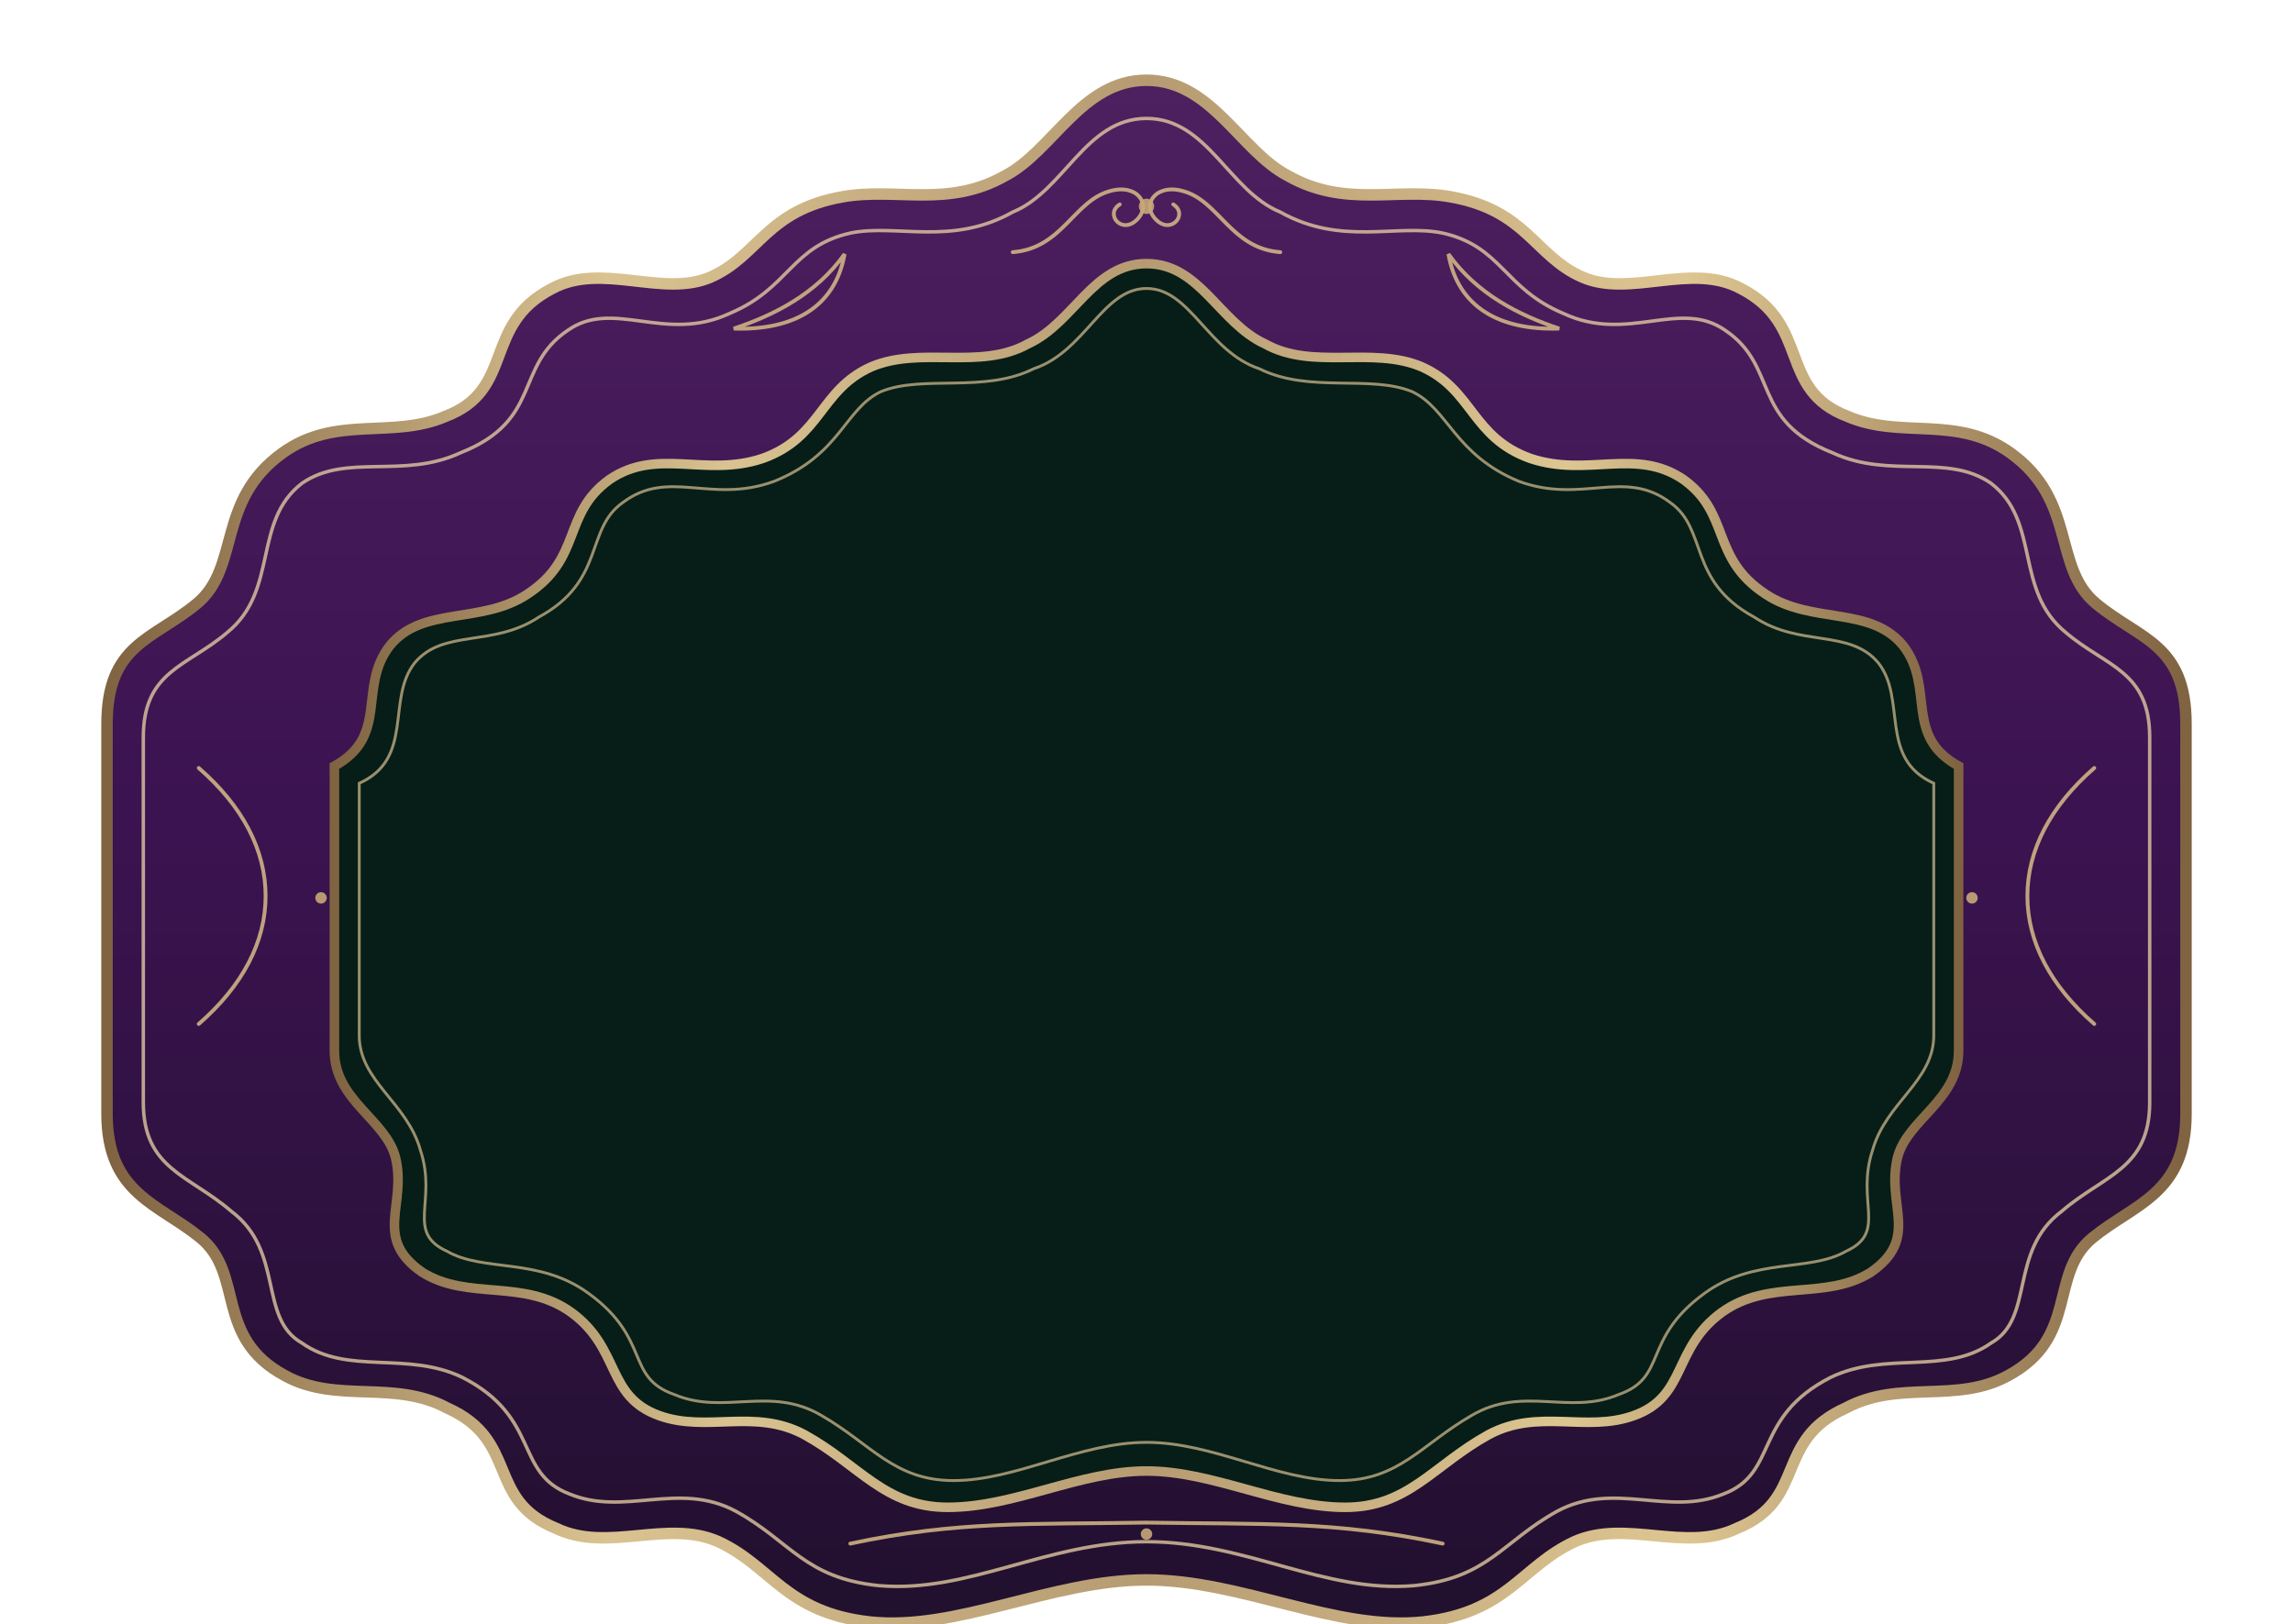
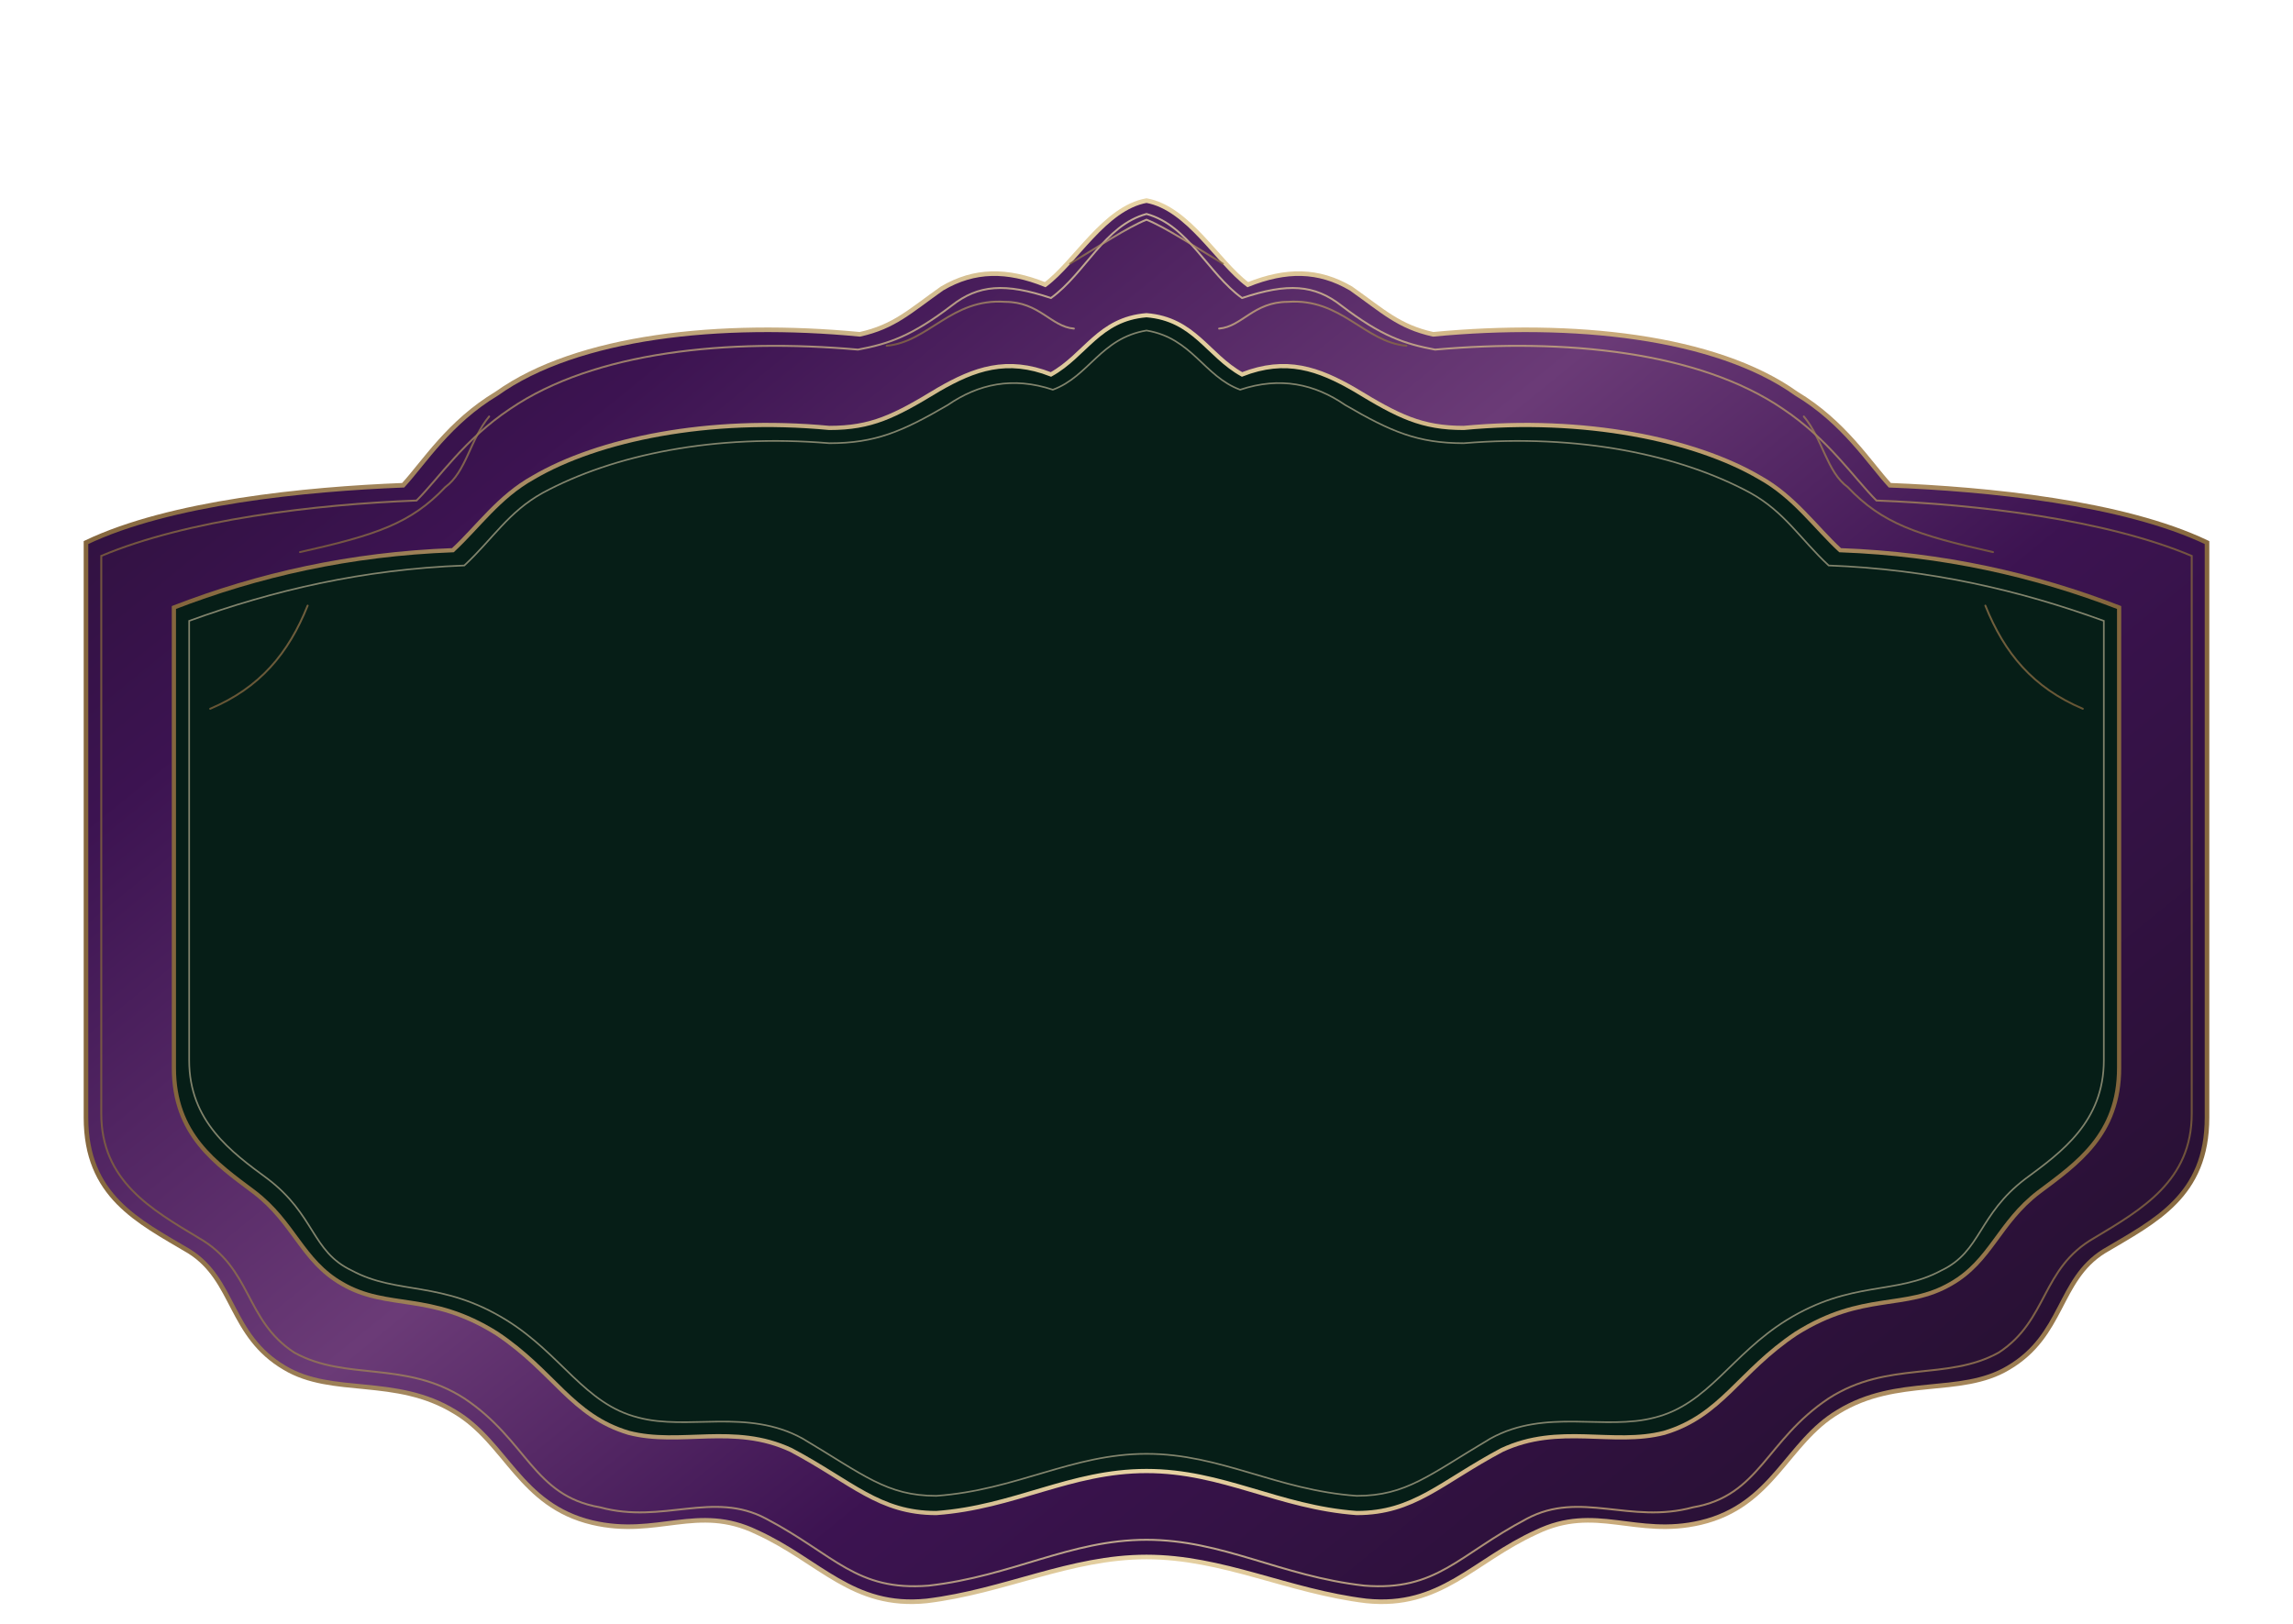
- <svg xmlns="http://www.w3.org/2000/svg" viewBox="0 0 1200 850" role="img" aria-label="Kamuela ornamental cartouche">
+ <svg xmlns="http://www.w3.org/2000/svg" viewBox="0 0 1200 850" role="img" aria-label="Kamuela ornamental portal">
  <defs>
-     <linearGradient id="purple" x2="0" y2="1">
-       <stop stop-color="#4d205f" />
-       <stop offset=".47" stop-color="#3C1351" />
-       <stop offset="1" stop-color="#21102e" />
+     <linearGradient id="plum" x1="0" y1="0" x2="1" y2=".8">
+       <stop stop-color="#25102F" />
+       <stop offset=".22" stop-color="#3C1351" />
+       <stop offset=".48" stop-color="#6B3B77" />
+       <stop offset=".68" stop-color="#3C1351" />
+       <stop offset="1" stop-color="#25102F" />
    </linearGradient>
-     <linearGradient id="gold">
-       <stop stop-color="#806341" />
-       <stop offset=".24" stop-color="#dac391" />
-       <stop offset=".5" stop-color="#B69B72" />
-       <stop offset=".76" stop-color="#dec692" />
-       <stop offset="1" stop-color="#806341" />
+     <radialGradient id="plumLight" cx=".5" cy=".1" r=".85">
+       <stop stop-color="#986391" stop-opacity=".24" />
+       <stop offset=".45" stop-color="#3C1351" stop-opacity=".07" />
+       <stop offset="1" stop-color="#25102F" stop-opacity=".28" />
+     </radialGradient>
+     <linearGradient id="gold" x1="0" y1="0" x2="1" y2="0">
+       <stop stop-color="#84663D" />
+       <stop offset=".25" stop-color="#B69B72" />
+       <stop offset=".5" stop-color="#E7D3A4" />
+       <stop offset=".75" stop-color="#C4A475" />
+       <stop offset="1" stop-color="#84663D" />
    </linearGradient>
  </defs>
-   <path id="cartouche-outer" d="M600 42 C566 42 551 79 526 92 C496 109 469 98 441 103 C401 110 397 134 372 145 C347 156 315 137 289 151 C252 170 270 204 233 218 C205 230 176 217 148 237 C113 262 126 297 103 316 C80 335 56 337 56 379 L56 583 C56 625 83 630 105 648 C128 667 112 700 149 720 C176 735 206 722 234 737 C272 754 254 785 291 800 C318 813 349 795 376 807 C404 820 411 844 455 849 C501 854 550 827 600 827 C650 827 699 854 745 849 C789 844 796 820 824 807 C851 795 882 813 909 800 C946 785 928 754 966 737 C994 722 1024 735 1051 720 C1088 700 1072 667 1095 648 C1117 630 1144 625 1144 583 L1144 379 C1144 337 1120 335 1097 316 C1074 297 1087 262 1052 237 C1024 217 995 230 967 218 C930 204 948 170 911 151 C885 137 853 156 828 145 C803 134 799 110 759 103 C731 98 704 109 674 92 C649 79 634 42 600 42 Z" fill="url(#purple)" stroke="url(#gold)" stroke-width="6" />
-   <path d="M600 62 C568 62 557 100 530 111 C498 129 469 117 445 122 C414 129 413 151 382 164 C348 180 321 156 297 173 C269 192 284 220 241 237 C211 251 181 237 158 253 C132 273 146 309 119 331 C98 349 75 351 75 386 L75 577 C75 612 99 615 121 634 C149 655 135 690 158 703 C182 720 213 707 242 721 C283 742 269 771 298 782 C327 794 355 775 385 791 C414 807 421 826 460 830 C507 834 548 807 600 807 C652 807 693 834 740 830 C779 826 786 807 815 791 C845 775 873 794 902 782 C931 771 917 742 958 721 C987 707 1018 720 1042 703 C1065 690 1051 655 1079 634 C1101 615 1125 612 1125 577 L1125 386 C1125 351 1102 349 1081 331 C1054 309 1068 273 1042 253 C1019 237 989 251 959 237 C916 220 931 192 903 173 C879 156 852 180 818 164 C787 151 786 129 755 122 C731 117 702 129 670 111 C643 100 632 62 600 62 Z" fill="none" stroke="#ead3a5" stroke-opacity=".75" stroke-width="1.8" />
-   <path id="portal-opening" d="M600 138 C572 138 562 169 538 180 C513 194 482 181 456 192 C429 204 430 229 399 240 C369 250 344 234 319 251 C294 269 305 292 276 311 C252 327 221 317 204 338 C187 360 204 385 175 401 L175 550 C175 576 202 586 207 606 C213 631 195 648 221 666 C245 681 274 669 299 687 C325 706 317 731 345 741 C370 750 395 737 421 751 C450 767 463 789 496 789 C531 789 565 770 600 770 C635 770 669 789 704 789 C737 789 750 767 779 751 C805 737 830 750 855 741 C883 731 875 706 901 687 C926 669 955 681 979 666 C1005 648 987 631 993 606 C998 586 1025 576 1025 550 L1025 401 C996 385 1013 360 996 338 C979 317 948 327 924 311 C895 292 906 269 881 251 C856 234 831 250 801 240 C770 229 771 204 744 192 C718 181 687 194 662 180 C638 169 628 138 600 138 Z" fill="#061e17" stroke="url(#gold)" stroke-width="5" />
-   <path d="M600 151 C577 151 568 184 541 193 C515 206 483 196 461 205 C442 214 440 238 405 252 C372 264 350 245 326 263 C306 277 317 304 282 323 C258 339 232 329 217 347 C202 366 217 397 188 410 L188 542 C188 566 213 577 220 602 C229 629 212 645 234 655 C253 666 282 658 308 677 C341 701 327 721 353 730 C379 741 403 725 430 741 C456 756 468 775 499 775 C532 775 565 755 600 755 C635 755 668 775 701 775 C732 775 744 756 770 741 C797 725 821 741 847 730 C873 721 859 701 892 677 C918 658 947 666 966 655 C988 645 971 629 980 602 C987 577 1012 566 1012 542 L1012 410 C983 397 998 366 983 347 C968 329 942 339 918 323 C883 304 894 277 874 263 C850 245 828 264 795 252 C761 238 758 214 739 205 C717 196 685 206 659 193 C632 184 623 151 600 151 Z" fill="none" stroke="#e2c798" stroke-opacity=".67" stroke-width="1.5" />
-   <g fill="none" stroke="#d7bb87" stroke-width="2" stroke-linecap="round" opacity=".85">
-     <path d="M530 132 C556 130 562 105 581 100 C595 96 603 107 595 115 C587 123 578 112 586 107 M670 132 C644 130 638 105 619 100 C605 96 597 107 605 115 C613 123 622 112 614 107" />
-     <path d="M442 133 C427 154 405 165 384 172 C415 173 437 161 442 133Z M758 133 C773 154 795 165 816 172 C785 173 763 161 758 133Z" />
-     <path d="M104 402 C127 422 139 445 139 469 C139 493 127 516 104 536 M1096 402 C1073 422 1061 445 1061 469 C1061 493 1073 516 1096 536" />
-     <path d="M445 808 C501 796 540 798 600 797 C660 798 699 796 755 808" />
-   </g>
-   <g fill="#c5a777" opacity=".9">
-     <circle cx="600" cy="108" r="4" />
-     <circle cx="168" cy="470" r="3" />
-     <circle cx="1032" cy="470" r="3" />
-     <circle cx="600" cy="803" r="3" />
+   <path id="outer" d="M600 105 C578 109 563 137 547 149 C527 141 510 141 493 151 C476 163 468 171 450 175 C377 168 302 176 260 206 C235 221 222 242 211 254 C160 256 89 263 45 284 L45 585 C45 626 72 639 99 655 C123 670 120 699 149 716 C174 731 207 720 238 739 C265 755 272 788 310 797 C344 805 365 787 396 802 C429 817 446 842 485 838 C526 833 560 815 600 815 C640 815 674 833 715 838 C754 842 771 817 804 802 C835 787 856 805 890 797 C928 788 935 755 962 739 C993 720 1026 731 1051 716 C1080 699 1077 670 1101 655 C1128 639 1155 626 1155 585 L1155 284 C1111 263 1040 256 989 254 C978 242 965 221 940 206 C898 176 823 168 750 175 C732 171 724 163 707 151 C690 141 673 141 653 149 C637 137 622 109 600 105 Z" fill="url(#plum)" stroke="url(#gold)" stroke-width="2.4" />
+   <path d="M600 112 C578 118 568 143 550 156 C526 148 512 149 498 160 C477 176 465 180 449 183 C381 177 311 184 267 214 C243 230 230 250 218 262 C165 264 98 272 53 291 L53 583 C53 618 79 633 104 648 C132 664 128 691 154 708 C181 723 212 712 243 732 C276 754 279 783 314 789 C347 798 373 780 401 795 C437 814 448 833 486 830 C530 825 560 806 600 806 C640 806 670 825 714 830 C752 833 763 814 799 795 C827 780 853 798 886 789 C921 783 924 754 957 732 C988 712 1019 723 1046 708 C1072 691 1068 664 1096 648 C1121 633 1147 618 1147 583 L1147 291 C1102 272 1035 264 982 262 C970 250 957 230 933 214 C889 184 819 177 751 183 C735 180 723 176 702 160 C688 149 674 148 650 156 C632 143 622 118 600 112 Z" fill="none" stroke="url(#gold)" stroke-opacity=".78" stroke-width="1" />
+   <path id="portal-opening" d="M600 165 C575 167 568 186 550 196 C527 187 510 193 491 204 C468 218 456 224 434 224 C371 218 313 230 279 250 C261 260 250 276 237 288 C183 290 135 301 91 318 L91 559 C91 594 113 609 133 624 C154 640 158 660 179 672 C203 686 225 676 260 698 C290 718 299 741 329 750 C356 757 384 745 414 759 C446 776 460 792 490 792 C531 789 560 770 600 770 C640 770 669 789 710 792 C740 792 754 776 786 759 C816 745 844 757 871 750 C901 741 910 718 940 698 C975 676 997 686 1021 672 C1042 660 1046 640 1067 624 C1087 609 1109 594 1109 559 L1109 318 C1065 301 1017 290 963 288 C950 276 939 260 921 250 C887 230 829 218 766 224 C744 224 732 218 709 204 C690 193 673 187 650 196 C632 186 625 167 600 165 Z" fill="#061e17" stroke="url(#gold)" stroke-width="2.2" />
+   <path d="M600 173 C576 177 570 197 551 204 C530 197 512 201 496 212 C472 226 458 232 434 232 C374 227 321 238 284 258 C266 268 258 282 243 296 C190 298 143 309 99 325 L99 555 C99 587 121 603 140 617 C165 636 163 655 184 665 C208 678 231 670 265 691 C294 709 306 735 334 742 C360 749 391 737 420 753 C452 772 464 783 490 783 C532 780 561 761 600 761 C639 761 668 780 710 783 C736 783 748 772 780 753 C809 737 840 749 866 742 C894 735 906 709 935 691 C969 670 992 678 1016 665 C1037 655 1035 636 1060 617 C1079 603 1101 587 1101 555 L1101 325 C1057 309 1010 298 957 296 C942 282 934 268 916 258 C879 238 826 227 766 232 C742 232 728 226 704 212 C688 201 670 197 649 204 C630 197 624 177 600 173 Z" fill="none" stroke="#F3E2BB" stroke-opacity=".52" stroke-width=".85" />
+   <g fill="none" stroke="url(#gold)" stroke-width="1" stroke-linecap="round" opacity=".76">
+     <path d="M464 181 C486 179 498 156 526 158 C544 158 550 171 562 172 M736 181 C714 179 702 156 674 158 C656 158 650 171 638 172" />
+     <path d="M157 289 C197 280 215 274 233 255 C244 247 246 230 256 218 M1043 289 C1003 280 985 274 967 255 C956 247 954 230 944 218" />
+     <path d="M110 371 C136 360 151 342 161 317 M1090 371 C1064 360 1049 342 1039 317" />
+     <path d="M560 138 C575 129 590 119 600 115 C610 119 625 129 640 138" />
  </g>
</svg>
